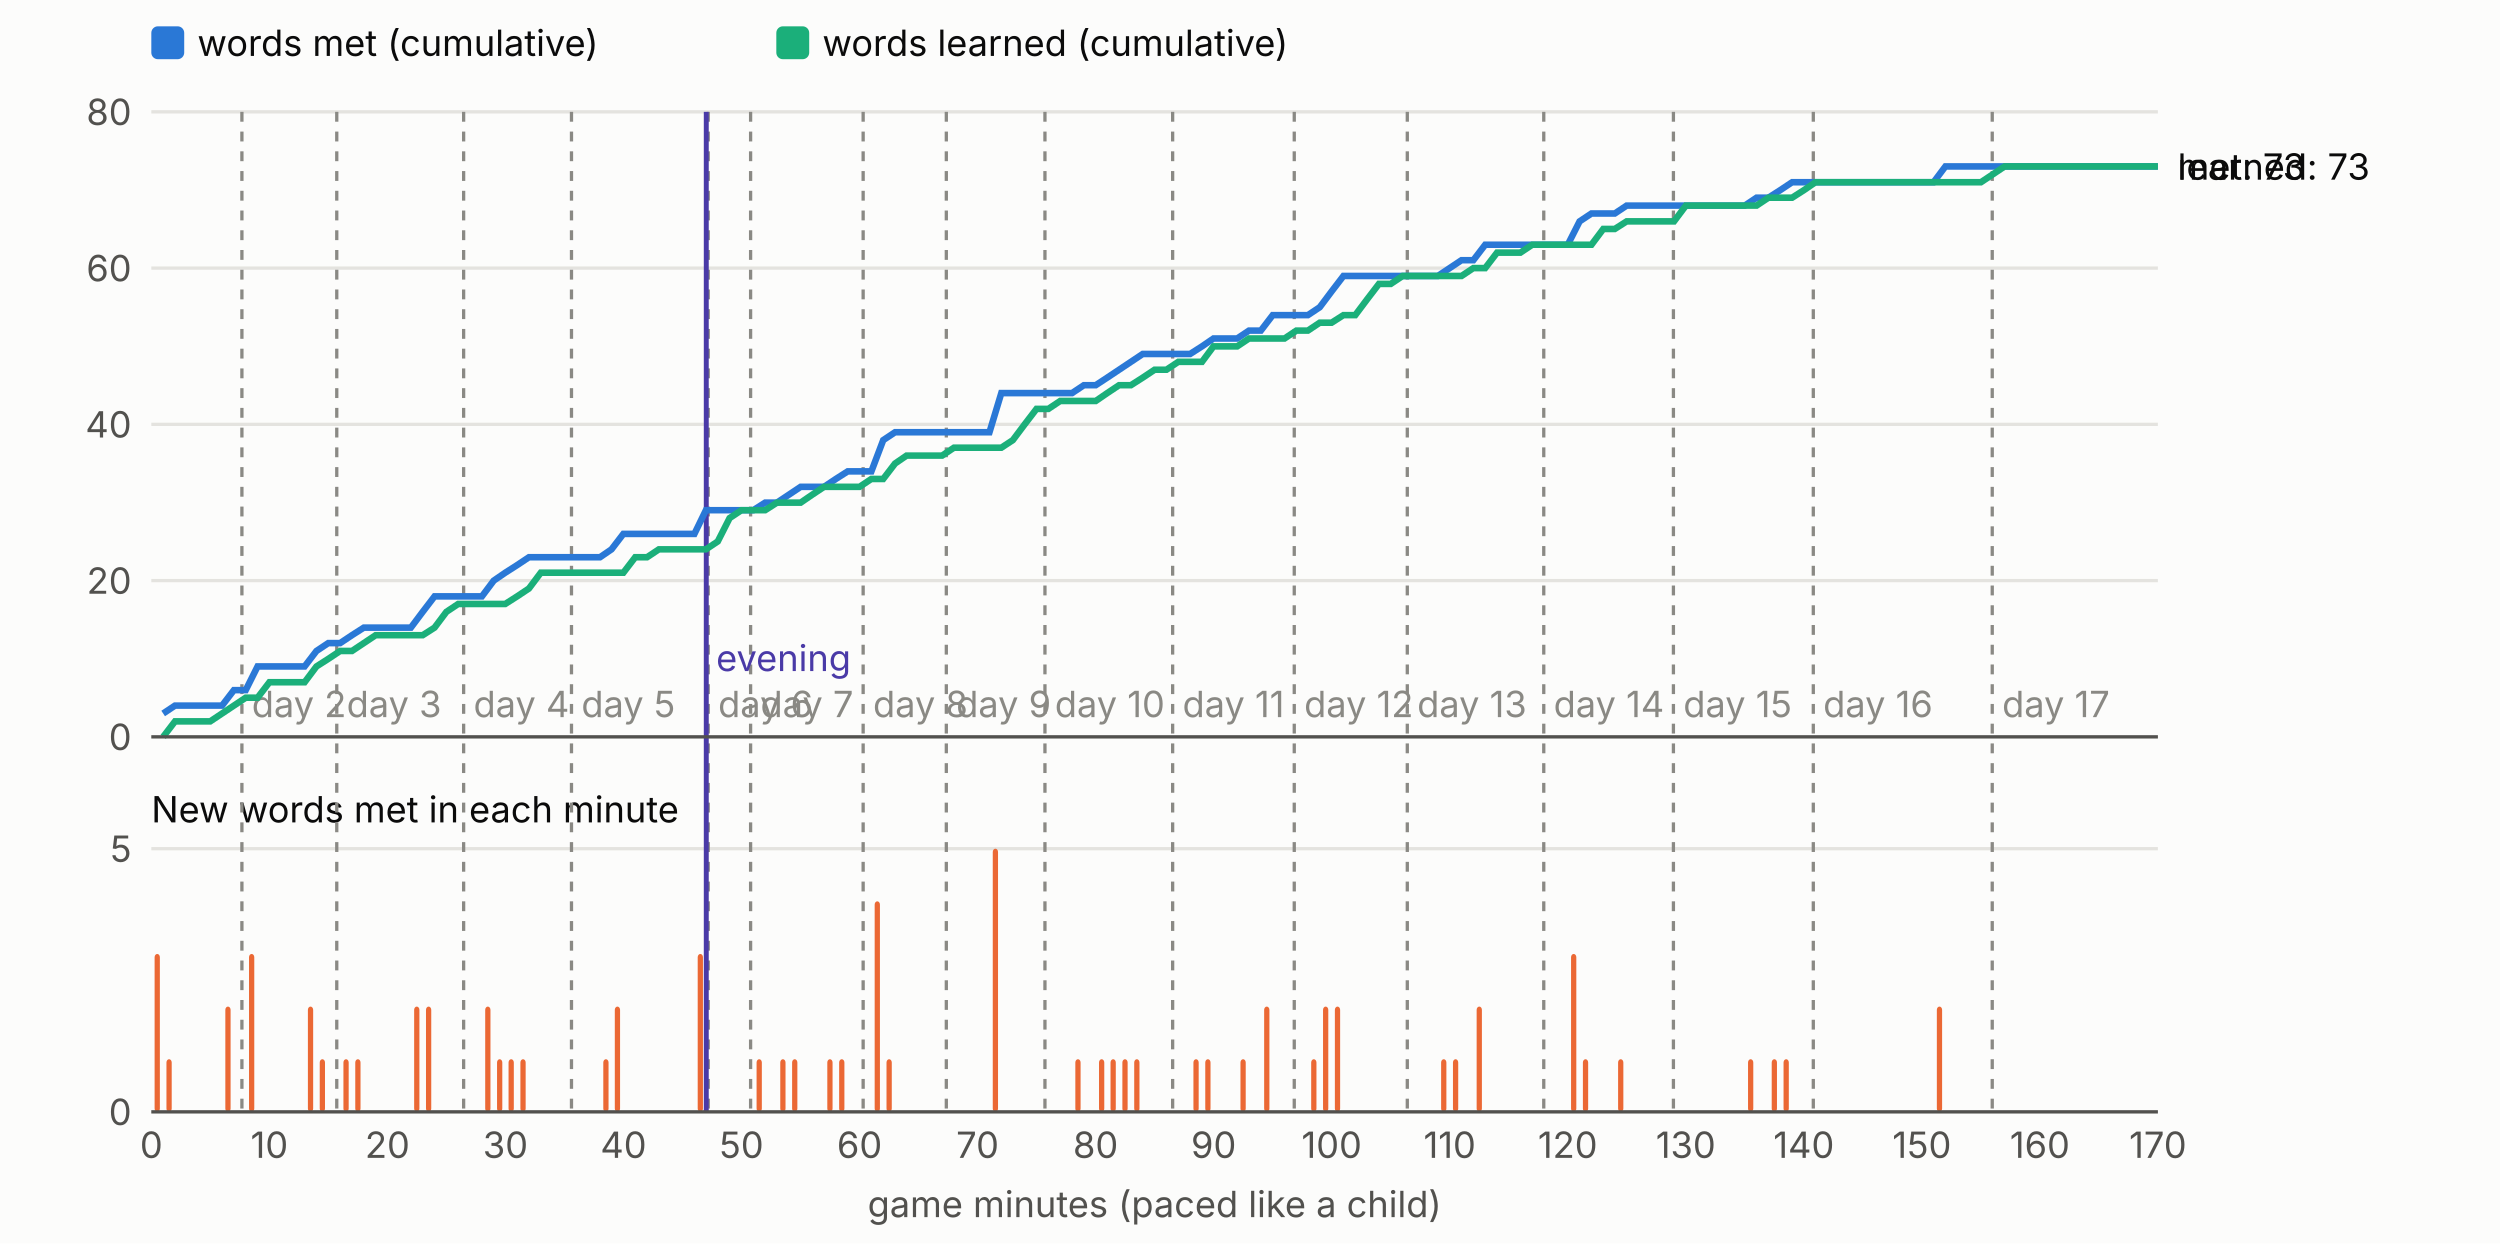
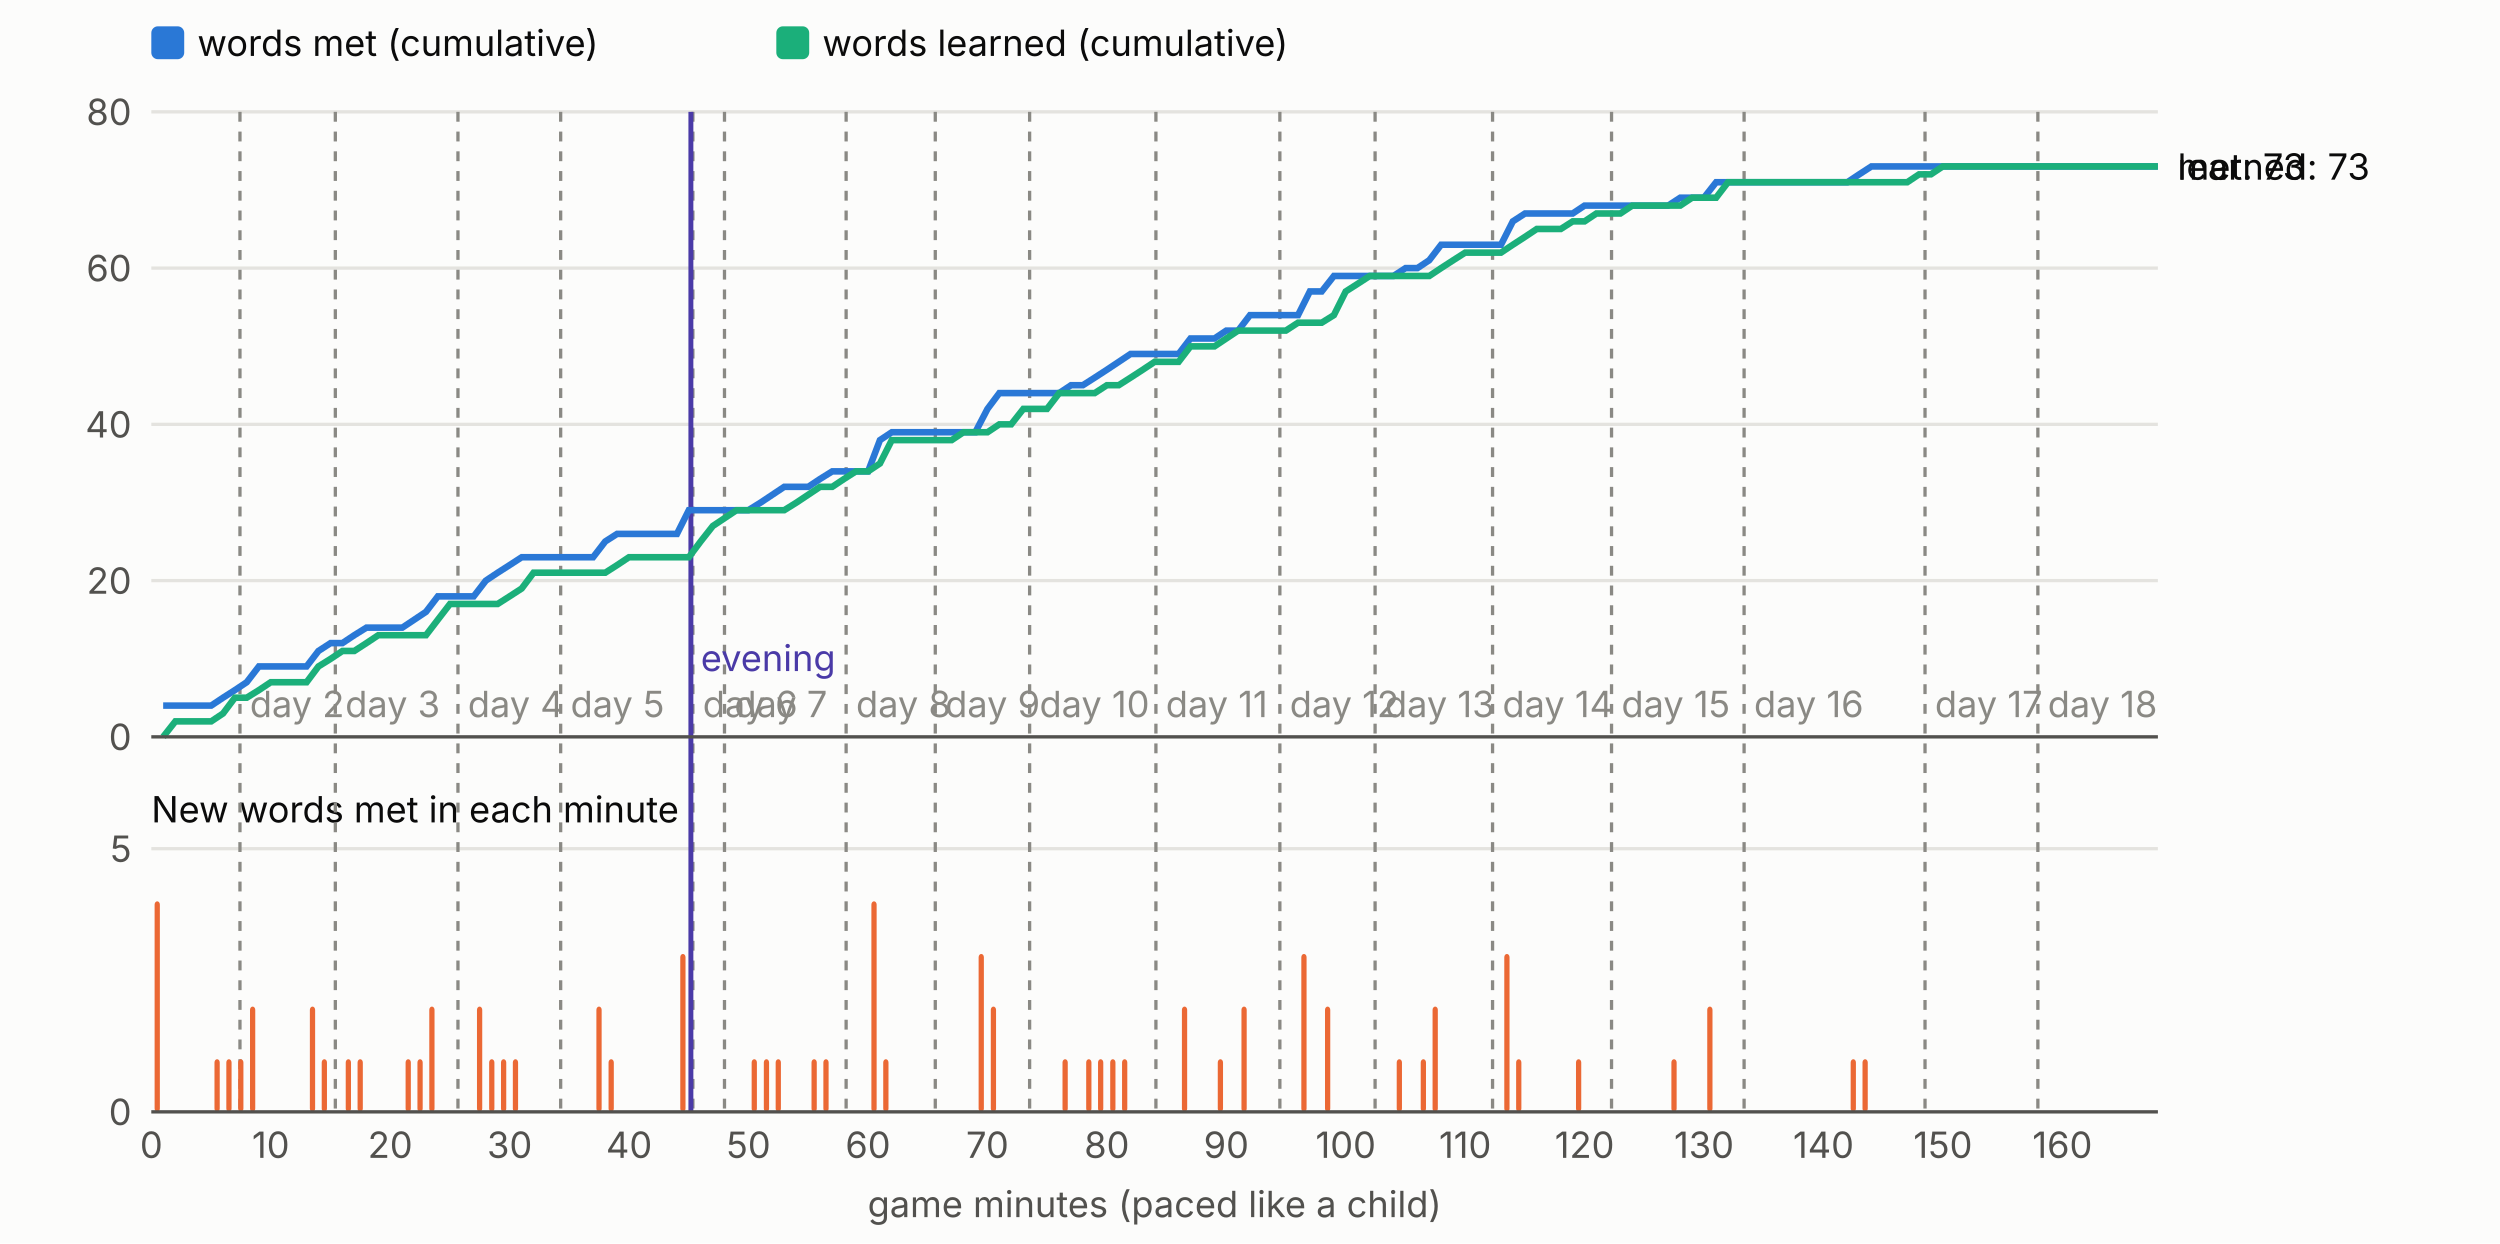
<svg xmlns="http://www.w3.org/2000/svg" viewBox="0 0 760 378" width="760" height="378" font-family="system-ui, -apple-system, Segoe UI, sans-serif" font-size="11">
  <rect width="760" height="378" fill="#fcfcfb" />
  <line x1="46" x2="656" y1="224" y2="224" stroke="#e4e3df" />
  <text x="40" y="228" text-anchor="end" fill="#52514e">0</text>
  <line x1="46" x2="656" y1="176.5" y2="176.5" stroke="#e4e3df" />
  <text x="40" y="180.5" text-anchor="end" fill="#52514e">20</text>
  <line x1="46" x2="656" y1="129" y2="129" stroke="#e4e3df" />
  <text x="40" y="133" text-anchor="end" fill="#52514e">40</text>
  <line x1="46" x2="656" y1="81.5" y2="81.5" stroke="#e4e3df" />
  <text x="40" y="85.5" text-anchor="end" fill="#52514e">60</text>
  <line x1="46" x2="656" y1="34" y2="34" stroke="#e4e3df" />
  <text x="40" y="38" text-anchor="end" fill="#52514e">80</text>
  <line x1="46" x2="656" y1="338" y2="338" stroke="#e4e3df" />
  <text x="40" y="342" text-anchor="end" fill="#52514e">0</text>
  <line x1="46" x2="656" y1="258" y2="258" stroke="#e4e3df" />
  <text x="40" y="262" text-anchor="end" fill="#52514e">5</text>
  <text x="46" y="250" fill="#0b0b0b">New words met in each minute</text>
-   <line x1="73.539" x2="73.539" y1="34" y2="338" stroke="#8a8984" stroke-dasharray="3 3" />
-   <text x="76.539" y="218" fill="#8a8984">day 2</text>
-   <line x1="102.374" x2="102.374" y1="34" y2="338" stroke="#8a8984" stroke-dasharray="3 3" />
-   <text x="105.374" y="218" fill="#8a8984">day 3</text>
-   <line x1="140.944" x2="140.944" y1="34" y2="338" stroke="#8a8984" stroke-dasharray="3 3" />
-   <text x="143.944" y="218" fill="#8a8984">day 4</text>
-   <line x1="173.731" x2="173.731" y1="34" y2="338" stroke="#8a8984" stroke-dasharray="3 3" />
-   <text x="176.731" y="218" fill="#8a8984">day 5</text>
-   <line x1="215.305" x2="215.305" y1="34" y2="338" stroke="#8a8984" stroke-dasharray="3 3" />
-   <text x="218.305" y="218" fill="#8a8984">day 6</text>
-   <line x1="228.183" x2="228.183" y1="34" y2="338" stroke="#8a8984" stroke-dasharray="3 3" />
-   <text x="231.183" y="218" fill="#8a8984">day 7</text>
-   <line x1="262.397" x2="262.397" y1="34" y2="338" stroke="#8a8984" stroke-dasharray="3 3" />
-   <text x="265.397" y="218" fill="#8a8984">day 8</text>
-   <line x1="287.681" x2="287.681" y1="34" y2="338" stroke="#8a8984" stroke-dasharray="3 3" />
-   <text x="290.681" y="218" fill="#8a8984">day 9</text>
-   <line x1="317.663" x2="317.663" y1="34" y2="338" stroke="#8a8984" stroke-dasharray="3 3" />
-   <text x="320.663" y="218" fill="#8a8984">day 10</text>
-   <line x1="356.484" x2="356.484" y1="34" y2="338" stroke="#8a8984" stroke-dasharray="3 3" />
-   <text x="359.484" y="218" fill="#8a8984">day 11</text>
-   <line x1="393.454" x2="393.454" y1="34" y2="338" stroke="#8a8984" stroke-dasharray="3 3" />
-   <text x="396.454" y="218" fill="#8a8984">day 12</text>
-   <line x1="427.819" x2="427.819" y1="34" y2="338" stroke="#8a8984" stroke-dasharray="3 3" />
-   <text x="430.819" y="218" fill="#8a8984">day 13</text>
-   <line x1="469.302" x2="469.302" y1="34" y2="338" stroke="#8a8984" stroke-dasharray="3 3" />
-   <text x="472.302" y="218" fill="#8a8984">day 14</text>
-   <line x1="508.718" x2="508.718" y1="34" y2="338" stroke="#8a8984" stroke-dasharray="3 3" />
-   <text x="511.718" y="218" fill="#8a8984">day 15</text>
-   <line x1="551.244" x2="551.244" y1="34" y2="338" stroke="#8a8984" stroke-dasharray="3 3" />
-   <text x="554.244" y="218" fill="#8a8984">day 16</text>
-   <line x1="605.642" x2="605.642" y1="34" y2="338" stroke="#8a8984" stroke-dasharray="3 3" />
-   <text x="608.642" y="218" fill="#8a8984">day 17</text>
-   <line x1="214.705" x2="214.705" y1="34" y2="338" stroke="#4a3aa7" stroke-width="1.5" />
-   <text x="217.705" y="204" fill="#4a3aa7">evening</text>
-   <rect x="47.0" y="290.0" width="1.6" height="48.0" rx="1" fill="#eb6834" />
-   <rect x="50.6" y="322.0" width="1.6" height="16.0" rx="1" fill="#eb6834" />
-   <rect x="68.5" y="306.0" width="1.6" height="32.0" rx="1" fill="#eb6834" />
-   <rect x="75.7" y="290.0" width="1.6" height="48.0" rx="1" fill="#eb6834" />
-   <rect x="93.6" y="306.0" width="1.6" height="32.0" rx="1" fill="#eb6834" />
-   <rect x="97.2" y="322.0" width="1.6" height="16.0" rx="1" fill="#eb6834" />
-   <rect x="104.4" y="322.0" width="1.6" height="16.0" rx="1" fill="#eb6834" />
-   <rect x="108.0" y="322.0" width="1.6" height="16.0" rx="1" fill="#eb6834" />
-   <rect x="125.9" y="306.0" width="1.6" height="32.0" rx="1" fill="#eb6834" />
-   <rect x="129.5" y="306.0" width="1.6" height="32.0" rx="1" fill="#eb6834" />
-   <rect x="147.5" y="306.0" width="1.6" height="32.0" rx="1" fill="#eb6834" />
-   <rect x="151.1" y="322.0" width="1.6" height="16.0" rx="1" fill="#eb6834" />
-   <rect x="154.6" y="322.0" width="1.6" height="16.0" rx="1" fill="#eb6834" />
-   <rect x="158.2" y="322.0" width="1.6" height="16.0" rx="1" fill="#eb6834" />
-   <rect x="183.4" y="322.0" width="1.6" height="16.0" rx="1" fill="#eb6834" />
-   <rect x="186.9" y="306.0" width="1.6" height="32.0" rx="1" fill="#eb6834" />
-   <rect x="212.1" y="290.0" width="1.6" height="48.0" rx="1" fill="#eb6834" />
-   <rect x="230.0" y="322.0" width="1.6" height="16.0" rx="1" fill="#eb6834" />
-   <rect x="237.2" y="322.0" width="1.6" height="16.0" rx="1" fill="#eb6834" />
-   <rect x="240.8" y="322.0" width="1.6" height="16.0" rx="1" fill="#eb6834" />
-   <rect x="251.5" y="322.0" width="1.6" height="16.0" rx="1" fill="#eb6834" />
-   <rect x="255.1" y="322.0" width="1.6" height="16.0" rx="1" fill="#eb6834" />
-   <rect x="265.9" y="274.0" width="1.6" height="64.0" rx="1" fill="#eb6834" />
-   <rect x="269.5" y="322.0" width="1.6" height="16.0" rx="1" fill="#eb6834" />
-   <rect x="301.8" y="258.0" width="1.6" height="80.0" rx="1" fill="#eb6834" />
-   <rect x="326.9" y="322.0" width="1.6" height="16.0" rx="1" fill="#eb6834" />
-   <rect x="334.1" y="322.0" width="1.6" height="16.0" rx="1" fill="#eb6834" />
-   <rect x="337.6" y="322.0" width="1.6" height="16.0" rx="1" fill="#eb6834" />
-   <rect x="341.2" y="322.0" width="1.6" height="16.0" rx="1" fill="#eb6834" />
-   <rect x="344.8" y="322.0" width="1.6" height="16.0" rx="1" fill="#eb6834" />
-   <rect x="362.8" y="322.0" width="1.6" height="16.0" rx="1" fill="#eb6834" />
-   <rect x="366.4" y="322.0" width="1.6" height="16.0" rx="1" fill="#eb6834" />
-   <rect x="377.1" y="322.0" width="1.6" height="16.0" rx="1" fill="#eb6834" />
-   <rect x="384.3" y="306.0" width="1.6" height="32.0" rx="1" fill="#eb6834" />
-   <rect x="398.6" y="322.0" width="1.6" height="16.0" rx="1" fill="#eb6834" />
-   <rect x="402.2" y="306.0" width="1.6" height="32.0" rx="1" fill="#eb6834" />
-   <rect x="405.8" y="306.0" width="1.6" height="32.0" rx="1" fill="#eb6834" />
-   <rect x="438.1" y="322.0" width="1.6" height="16.0" rx="1" fill="#eb6834" />
-   <rect x="441.7" y="322.0" width="1.6" height="16.0" rx="1" fill="#eb6834" />
-   <rect x="448.9" y="306.0" width="1.6" height="32.0" rx="1" fill="#eb6834" />
-   <rect x="477.6" y="290.0" width="1.6" height="48.0" rx="1" fill="#eb6834" />
-   <rect x="481.2" y="322.0" width="1.6" height="16.0" rx="1" fill="#eb6834" />
-   <rect x="491.9" y="322.0" width="1.6" height="16.0" rx="1" fill="#eb6834" />
-   <rect x="531.4" y="322.0" width="1.6" height="16.0" rx="1" fill="#eb6834" />
-   <rect x="538.6" y="322.0" width="1.6" height="16.0" rx="1" fill="#eb6834" />
-   <rect x="542.2" y="322.0" width="1.6" height="16.0" rx="1" fill="#eb6834" />
-   <rect x="588.8" y="306.0" width="1.6" height="32.0" rx="1" fill="#eb6834" />
-   <path d="M49.6 216.9 L53.2 214.5 L56.8 214.5 L60.4 214.5 L63.9 214.5 L67.5 214.5 L71.1 209.8 L74.7 209.8 L78.3 202.6 L81.9 202.6 L85.5 202.6 L89.1 202.6 L92.6 202.6 L96.2 197.9 L99.8 195.5 L103.4 195.5 L107.0 193.1 L110.6 190.8 L114.2 190.8 L117.8 190.8 L121.4 190.8 L124.9 190.8 L128.5 186.0 L132.1 181.3 L135.7 181.3 L139.3 181.3 L142.9 181.3 L146.5 181.3 L150.1 176.5 L153.6 174.1 L157.2 171.8 L160.8 169.4 L164.4 169.4 L168.0 169.4 L171.6 169.4 L175.2 169.4 L178.8 169.4 L182.4 169.4 L185.9 167.0 L189.5 162.3 L193.1 162.3 L196.7 162.3 L200.3 162.3 L203.9 162.3 L207.5 162.3 L211.1 162.3 L214.6 155.1 L218.2 155.1 L221.8 155.1 L225.4 155.1 L229.0 155.1 L232.6 152.8 L236.2 152.8 L239.8 150.4 L243.4 148.0 L246.9 148.0 L250.5 148.0 L254.1 145.6 L257.7 143.3 L261.3 143.3 L264.9 143.3 L268.5 133.8 L272.1 131.4 L275.6 131.4 L279.2 131.4 L282.8 131.4 L286.4 131.4 L290.0 131.4 L293.6 131.4 L297.2 131.4 L300.8 131.4 L304.4 119.5 L307.9 119.5 L311.5 119.5 L315.1 119.5 L318.7 119.5 L322.3 119.5 L325.9 119.5 L329.5 117.1 L333.1 117.1 L336.6 114.8 L340.2 112.4 L343.8 110.0 L347.4 107.6 L351.0 107.6 L354.6 107.6 L358.2 107.6 L361.8 107.6 L365.4 105.3 L368.9 102.9 L372.5 102.9 L376.1 102.9 L379.7 100.5 L383.3 100.5 L386.9 95.8 L390.5 95.8 L394.1 95.8 L397.6 95.8 L401.2 93.4 L404.8 88.6 L408.4 83.9 L412.0 83.9 L415.6 83.9 L419.2 83.9 L422.8 83.9 L426.4 83.9 L429.9 83.9 L433.5 83.9 L437.1 83.9 L440.7 81.5 L444.3 79.1 L447.9 79.1 L451.5 74.4 L455.1 74.4 L458.6 74.4 L462.2 74.4 L465.8 74.4 L469.4 74.4 L473.0 74.4 L476.6 74.4 L480.2 67.3 L483.8 64.9 L487.4 64.9 L490.9 64.9 L494.5 62.5 L498.1 62.5 L501.7 62.5 L505.3 62.5 L508.9 62.5 L512.5 62.5 L516.1 62.5 L519.6 62.5 L523.2 62.5 L526.8 62.5 L530.4 62.5 L534.0 60.1 L537.6 60.1 L541.2 57.8 L544.8 55.4 L548.4 55.4 L551.9 55.4 L555.5 55.4 L559.1 55.4 L562.7 55.4 L566.3 55.4 L569.9 55.4 L573.5 55.4 L577.1 55.4 L580.6 55.4 L584.2 55.4 L587.8 55.4 L591.4 50.6 L595.0 50.6 L598.6 50.6 L602.2 50.6 L605.8 50.6 L609.4 50.6 L612.9 50.6 L616.5 50.6 L620.1 50.6 L623.7 50.6 L627.3 50.6 L630.9 50.6 L634.5 50.6 L638.1 50.6 L641.6 50.6 L645.2 50.6 L648.8 50.6 L652.4 50.6 L656.0 50.6" fill="none" stroke="#2a78d6" stroke-width="2" />
-   <path d="M49.6 224.0 L53.2 219.3 L56.8 219.3 L60.4 219.3 L63.9 219.3 L67.5 216.9 L71.1 214.5 L74.7 212.1 L78.3 212.1 L81.9 207.4 L85.5 207.4 L89.1 207.4 L92.6 207.4 L96.2 202.6 L99.8 200.3 L103.4 197.9 L107.0 197.9 L110.6 195.5 L114.2 193.1 L117.8 193.1 L121.4 193.1 L124.9 193.1 L128.5 193.1 L132.1 190.8 L135.7 186.0 L139.3 183.6 L142.9 183.6 L146.5 183.6 L150.1 183.6 L153.6 183.6 L157.2 181.3 L160.8 178.9 L164.4 174.1 L168.0 174.1 L171.6 174.1 L175.2 174.1 L178.8 174.1 L182.4 174.1 L185.9 174.1 L189.5 174.1 L193.1 169.4 L196.7 169.4 L200.3 167.0 L203.9 167.0 L207.5 167.0 L211.1 167.0 L214.6 167.0 L218.2 164.6 L221.8 157.5 L225.4 155.1 L229.0 155.1 L232.6 155.1 L236.2 152.8 L239.8 152.8 L243.4 152.8 L246.9 150.4 L250.5 148.0 L254.1 148.0 L257.7 148.0 L261.3 148.0 L264.9 145.6 L268.5 145.6 L272.1 140.9 L275.6 138.5 L279.2 138.5 L282.8 138.5 L286.4 138.5 L290.0 136.1 L293.6 136.1 L297.2 136.1 L300.8 136.1 L304.4 136.1 L307.9 133.8 L311.5 129.0 L315.1 124.3 L318.7 124.3 L322.3 121.9 L325.9 121.9 L329.5 121.9 L333.1 121.9 L336.6 119.5 L340.2 117.1 L343.8 117.1 L347.4 114.8 L351.0 112.4 L354.6 112.4 L358.2 110.0 L361.8 110.0 L365.4 110.0 L368.9 105.3 L372.5 105.3 L376.1 105.3 L379.7 102.9 L383.3 102.9 L386.9 102.9 L390.5 102.9 L394.1 100.5 L397.6 100.5 L401.2 98.1 L404.8 98.1 L408.4 95.8 L412.0 95.8 L415.6 91.0 L419.2 86.3 L422.8 86.3 L426.4 83.9 L429.9 83.9 L433.5 83.9 L437.1 83.9 L440.7 83.9 L444.3 83.9 L447.9 81.5 L451.5 81.5 L455.1 76.8 L458.6 76.8 L462.2 76.8 L465.8 74.4 L469.4 74.4 L473.0 74.4 L476.6 74.4 L480.2 74.4 L483.8 74.4 L487.4 69.6 L490.9 69.6 L494.5 67.3 L498.1 67.3 L501.7 67.3 L505.3 67.3 L508.9 67.3 L512.5 62.5 L516.1 62.5 L519.6 62.5 L523.2 62.5 L526.8 62.5 L530.4 62.5 L534.0 62.5 L537.6 60.1 L541.2 60.1 L544.8 60.1 L548.4 57.8 L551.9 55.4 L555.5 55.4 L559.1 55.4 L562.7 55.4 L566.3 55.4 L569.9 55.4 L573.5 55.4 L577.1 55.4 L580.6 55.4 L584.2 55.4 L587.8 55.4 L591.4 55.4 L595.0 55.4 L598.6 55.4 L602.2 55.4 L605.8 53.0 L609.4 50.6 L612.9 50.6 L616.5 50.6 L620.1 50.6 L623.7 50.6 L627.3 50.6 L630.9 50.6 L634.5 50.6 L638.1 50.6 L641.6 50.6 L645.2 50.6 L648.8 50.6 L652.4 50.6 L656.0 50.6" fill="none" stroke="#1baf7a" stroke-width="2" />
+   <line x1="72.947" x2="72.947" y1="34" y2="338" stroke="#8a8984" stroke-dasharray="3 3" />
+   <text x="75.947" y="218" fill="#8a8984">day 2</text>
+   <line x1="101.941" x2="101.941" y1="34" y2="338" stroke="#8a8984" stroke-dasharray="3 3" />
+   <text x="104.941" y="218" fill="#8a8984">day 3</text>
+   <line x1="139.217" x2="139.217" y1="34" y2="338" stroke="#8a8984" stroke-dasharray="3 3" />
+   <text x="142.217" y="218" fill="#8a8984">day 4</text>
+   <line x1="170.442" x2="170.442" y1="34" y2="338" stroke="#8a8984" stroke-dasharray="3 3" />
+   <text x="173.442" y="218" fill="#8a8984">day 5</text>
+   <line x1="210.633" x2="210.633" y1="34" y2="338" stroke="#8a8984" stroke-dasharray="3 3" />
+   <text x="213.633" y="218" fill="#8a8984">day 6</text>
+   <line x1="220.245" x2="220.245" y1="34" y2="338" stroke="#8a8984" stroke-dasharray="3 3" />
+   <text x="223.245" y="218" fill="#8a8984">day 7</text>
+   <line x1="257.222" x2="257.222" y1="34" y2="338" stroke="#8a8984" stroke-dasharray="3 3" />
+   <text x="260.222" y="218" fill="#8a8984">day 8</text>
+   <line x1="284.327" x2="284.327" y1="34" y2="338" stroke="#8a8984" stroke-dasharray="3 3" />
+   <text x="287.327" y="218" fill="#8a8984">day 9</text>
+   <line x1="313.005" x2="313.005" y1="34" y2="338" stroke="#8a8984" stroke-dasharray="3 3" />
+   <text x="316.005" y="218" fill="#8a8984">day 10</text>
+   <line x1="351.398" x2="351.398" y1="34" y2="338" stroke="#8a8984" stroke-dasharray="3 3" />
+   <text x="354.398" y="218" fill="#8a8984">day 11</text>
+   <line x1="389.077" x2="389.077" y1="34" y2="338" stroke="#8a8984" stroke-dasharray="3 3" />
+   <text x="392.077" y="218" fill="#8a8984">day 12</text>
+   <line x1="418.026" x2="418.026" y1="34" y2="338" stroke="#8a8984" stroke-dasharray="3 3" />
+   <text x="421.026" y="218" fill="#8a8984">day 13</text>
+   <line x1="453.739" x2="453.739" y1="34" y2="338" stroke="#8a8984" stroke-dasharray="3 3" />
+   <text x="456.739" y="218" fill="#8a8984">day 14</text>
+   <line x1="489.909" x2="489.909" y1="34" y2="338" stroke="#8a8984" stroke-dasharray="3 3" />
+   <text x="492.909" y="218" fill="#8a8984">day 15</text>
+   <line x1="530.203" x2="530.203" y1="34" y2="338" stroke="#8a8984" stroke-dasharray="3 3" />
+   <text x="533.203" y="218" fill="#8a8984">day 16</text>
+   <line x1="585.207" x2="585.207" y1="34" y2="338" stroke="#8a8984" stroke-dasharray="3 3" />
+   <text x="588.207" y="218" fill="#8a8984">day 17</text>
+   <line x1="619.513" x2="619.513" y1="34" y2="338" stroke="#8a8984" stroke-dasharray="3 3" />
+   <text x="622.513" y="218" fill="#8a8984">day 18</text>
+   <line x1="210.031" x2="210.031" y1="34" y2="338" stroke="#4a3aa7" stroke-width="1.5" />
+   <text x="213.031" y="204" fill="#4a3aa7">evening</text>
+   <rect x="47.0" y="274.0" width="1.6" height="64.0" rx="1" fill="#eb6834" />
+   <rect x="65.2" y="322.0" width="1.6" height="16.0" rx="1" fill="#eb6834" />
+   <rect x="68.8" y="322.0" width="1.6" height="16.0" rx="1" fill="#eb6834" />
+   <rect x="72.4" y="322.0" width="1.6" height="16.0" rx="1" fill="#eb6834" />
+   <rect x="76.0" y="306.0" width="1.6" height="32.0" rx="1" fill="#eb6834" />
+   <rect x="94.2" y="306.0" width="1.6" height="32.0" rx="1" fill="#eb6834" />
+   <rect x="97.8" y="322.0" width="1.6" height="16.0" rx="1" fill="#eb6834" />
+   <rect x="105.1" y="322.0" width="1.6" height="16.0" rx="1" fill="#eb6834" />
+   <rect x="108.7" y="322.0" width="1.6" height="16.0" rx="1" fill="#eb6834" />
+   <rect x="123.3" y="322.0" width="1.6" height="16.0" rx="1" fill="#eb6834" />
+   <rect x="126.9" y="322.0" width="1.6" height="16.0" rx="1" fill="#eb6834" />
+   <rect x="130.5" y="306.0" width="1.6" height="32.0" rx="1" fill="#eb6834" />
+   <rect x="145.0" y="306.0" width="1.6" height="32.0" rx="1" fill="#eb6834" />
+   <rect x="148.7" y="322.0" width="1.6" height="16.0" rx="1" fill="#eb6834" />
+   <rect x="152.3" y="322.0" width="1.6" height="16.0" rx="1" fill="#eb6834" />
+   <rect x="155.9" y="322.0" width="1.6" height="16.0" rx="1" fill="#eb6834" />
+   <rect x="181.3" y="306.0" width="1.6" height="32.0" rx="1" fill="#eb6834" />
+   <rect x="185.0" y="322.0" width="1.6" height="16.0" rx="1" fill="#eb6834" />
+   <rect x="206.8" y="290.0" width="1.6" height="48.0" rx="1" fill="#eb6834" />
+   <rect x="228.5" y="322.0" width="1.6" height="16.0" rx="1" fill="#eb6834" />
+   <rect x="232.2" y="322.0" width="1.6" height="16.0" rx="1" fill="#eb6834" />
+   <rect x="235.8" y="322.0" width="1.6" height="16.0" rx="1" fill="#eb6834" />
+   <rect x="246.7" y="322.0" width="1.6" height="16.0" rx="1" fill="#eb6834" />
+   <rect x="250.3" y="322.0" width="1.6" height="16.0" rx="1" fill="#eb6834" />
+   <rect x="264.9" y="274.0" width="1.6" height="64.0" rx="1" fill="#eb6834" />
+   <rect x="268.5" y="322.0" width="1.6" height="16.0" rx="1" fill="#eb6834" />
+   <rect x="297.5" y="290.0" width="1.6" height="48.0" rx="1" fill="#eb6834" />
+   <rect x="301.2" y="306.0" width="1.6" height="32.0" rx="1" fill="#eb6834" />
+   <rect x="323.0" y="322.0" width="1.6" height="16.0" rx="1" fill="#eb6834" />
+   <rect x="330.2" y="322.0" width="1.6" height="16.0" rx="1" fill="#eb6834" />
+   <rect x="333.8" y="322.0" width="1.6" height="16.0" rx="1" fill="#eb6834" />
+   <rect x="337.5" y="322.0" width="1.6" height="16.0" rx="1" fill="#eb6834" />
+   <rect x="341.1" y="322.0" width="1.6" height="16.0" rx="1" fill="#eb6834" />
+   <rect x="359.3" y="306.0" width="1.6" height="32.0" rx="1" fill="#eb6834" />
+   <rect x="370.2" y="322.0" width="1.6" height="16.0" rx="1" fill="#eb6834" />
+   <rect x="377.4" y="306.0" width="1.6" height="32.0" rx="1" fill="#eb6834" />
+   <rect x="395.6" y="290.0" width="1.6" height="48.0" rx="1" fill="#eb6834" />
+   <rect x="402.8" y="306.0" width="1.6" height="32.0" rx="1" fill="#eb6834" />
+   <rect x="424.6" y="322.0" width="1.6" height="16.0" rx="1" fill="#eb6834" />
+   <rect x="431.9" y="322.0" width="1.6" height="16.0" rx="1" fill="#eb6834" />
+   <rect x="435.5" y="306.0" width="1.6" height="32.0" rx="1" fill="#eb6834" />
+   <rect x="457.3" y="290.0" width="1.6" height="48.0" rx="1" fill="#eb6834" />
+   <rect x="460.9" y="322.0" width="1.6" height="16.0" rx="1" fill="#eb6834" />
+   <rect x="479.1" y="322.0" width="1.6" height="16.0" rx="1" fill="#eb6834" />
+   <rect x="508.1" y="322.0" width="1.6" height="16.0" rx="1" fill="#eb6834" />
+   <rect x="519.0" y="306.0" width="1.6" height="32.0" rx="1" fill="#eb6834" />
+   <rect x="562.6" y="322.0" width="1.6" height="16.0" rx="1" fill="#eb6834" />
+   <rect x="566.2" y="322.0" width="1.6" height="16.0" rx="1" fill="#eb6834" />
+   <path d="M49.6 214.5 L53.3 214.5 L56.9 214.5 L60.5 214.5 L64.2 214.5 L67.8 212.1 L71.4 209.8 L75.0 207.4 L78.7 202.6 L82.3 202.6 L85.9 202.6 L89.6 202.6 L93.2 202.6 L96.8 197.9 L100.5 195.5 L104.1 195.5 L107.7 193.1 L111.4 190.8 L115.0 190.8 L118.6 190.8 L122.3 190.8 L125.9 188.4 L129.5 186.0 L133.1 181.3 L136.8 181.3 L140.4 181.3 L144.0 181.3 L147.7 176.5 L151.3 174.1 L154.9 171.8 L158.6 169.4 L162.2 169.4 L165.8 169.4 L169.5 169.4 L173.1 169.4 L176.7 169.4 L180.3 169.4 L184.0 164.6 L187.6 162.3 L191.2 162.3 L194.9 162.3 L198.5 162.3 L202.1 162.3 L205.8 162.3 L209.4 155.1 L213.0 155.1 L216.7 155.1 L220.3 155.1 L223.9 155.1 L227.5 155.1 L231.2 152.8 L234.8 150.4 L238.4 148.0 L242.1 148.0 L245.7 148.0 L249.3 145.6 L253.0 143.3 L256.6 143.3 L260.2 143.3 L263.9 143.3 L267.5 133.8 L271.1 131.4 L274.8 131.4 L278.4 131.4 L282.0 131.4 L285.6 131.4 L289.3 131.4 L292.9 131.4 L296.5 131.4 L300.2 124.3 L303.8 119.5 L307.4 119.5 L311.1 119.5 L314.7 119.5 L318.3 119.5 L322.0 119.5 L325.6 117.1 L329.2 117.1 L332.8 114.8 L336.5 112.4 L340.1 110.0 L343.7 107.6 L347.4 107.6 L351.0 107.6 L354.6 107.6 L358.3 107.6 L361.9 102.9 L365.5 102.9 L369.2 102.9 L372.8 100.5 L376.4 100.5 L380.0 95.8 L383.7 95.8 L387.3 95.8 L390.9 95.8 L394.6 95.8 L398.2 88.6 L401.8 88.6 L405.5 83.9 L409.1 83.9 L412.7 83.9 L416.4 83.9 L420.0 83.9 L423.6 83.9 L427.3 81.5 L430.9 81.5 L434.5 79.1 L438.1 74.4 L441.8 74.4 L445.4 74.4 L449.0 74.4 L452.7 74.4 L456.3 74.4 L459.9 67.3 L463.6 64.9 L467.2 64.9 L470.8 64.9 L474.5 64.9 L478.1 64.9 L481.7 62.5 L485.3 62.5 L489.0 62.5 L492.6 62.5 L496.2 62.5 L499.9 62.5 L503.5 62.5 L507.1 62.5 L510.8 60.1 L514.4 60.1 L518.0 60.1 L521.7 55.4 L525.3 55.4 L528.9 55.4 L532.5 55.4 L536.2 55.4 L539.8 55.4 L543.4 55.4 L547.1 55.4 L550.7 55.4 L554.3 55.4 L558.0 55.4 L561.6 55.4 L565.2 53.0 L568.9 50.6 L572.5 50.6 L576.1 50.6 L579.8 50.6 L583.4 50.6 L587.0 50.6 L590.6 50.6 L594.3 50.6 L597.9 50.6 L601.5 50.6 L605.2 50.6 L608.8 50.6 L612.4 50.6 L616.1 50.6 L619.7 50.6 L623.3 50.6 L627.0 50.6 L630.6 50.6 L634.2 50.6 L637.8 50.6 L641.5 50.6 L645.1 50.6 L648.7 50.6 L652.4 50.6 L656.0 50.6" fill="none" stroke="#2a78d6" stroke-width="2" />
+   <path d="M49.6 224.0 L53.3 219.3 L56.9 219.3 L60.5 219.3 L64.2 219.3 L67.8 216.9 L71.4 212.1 L75.0 212.1 L78.7 209.8 L82.3 207.4 L85.9 207.4 L89.6 207.4 L93.2 207.4 L96.8 202.6 L100.5 200.3 L104.1 197.9 L107.7 197.9 L111.4 195.5 L115.0 193.1 L118.6 193.1 L122.3 193.1 L125.9 193.1 L129.5 193.1 L133.1 188.4 L136.8 183.6 L140.4 183.6 L144.0 183.6 L147.7 183.6 L151.3 183.6 L154.9 181.3 L158.6 178.9 L162.2 174.1 L165.8 174.1 L169.5 174.1 L173.1 174.1 L176.7 174.1 L180.3 174.1 L184.0 174.1 L187.6 171.8 L191.2 169.4 L194.9 169.4 L198.5 169.4 L202.1 169.4 L205.8 169.4 L209.4 169.4 L213.0 164.6 L216.7 159.9 L220.3 157.5 L223.9 155.1 L227.5 155.1 L231.2 155.1 L234.8 155.1 L238.4 155.1 L242.1 152.8 L245.7 150.4 L249.3 148.0 L253.0 148.0 L256.6 145.6 L260.2 143.3 L263.9 143.3 L267.5 140.9 L271.1 133.8 L274.8 133.8 L278.4 133.8 L282.0 133.8 L285.6 133.8 L289.3 133.8 L292.9 131.4 L296.5 131.4 L300.2 131.4 L303.8 129.0 L307.4 129.0 L311.1 124.3 L314.7 124.3 L318.3 124.3 L322.0 119.5 L325.6 119.5 L329.2 119.5 L332.8 119.5 L336.5 117.1 L340.1 117.1 L343.7 114.8 L347.4 112.4 L351.0 110.0 L354.6 110.0 L358.3 110.0 L361.9 105.3 L365.5 105.3 L369.2 105.3 L372.8 102.9 L376.4 100.5 L380.0 100.5 L383.7 100.5 L387.3 100.5 L390.9 100.5 L394.6 98.1 L398.2 98.1 L401.8 98.1 L405.5 95.8 L409.1 88.6 L412.7 86.3 L416.4 83.9 L420.0 83.9 L423.6 83.9 L427.3 83.9 L430.9 83.9 L434.5 83.9 L438.1 81.5 L441.8 79.1 L445.4 76.8 L449.0 76.8 L452.7 76.8 L456.3 76.8 L459.9 74.4 L463.6 72.0 L467.2 69.6 L470.8 69.6 L474.5 69.6 L478.1 67.3 L481.7 67.3 L485.3 64.9 L489.0 64.9 L492.6 64.9 L496.2 62.5 L499.9 62.5 L503.5 62.5 L507.1 62.5 L510.8 62.5 L514.4 60.1 L518.0 60.1 L521.7 60.1 L525.3 55.4 L528.9 55.4 L532.5 55.4 L536.2 55.4 L539.8 55.4 L543.4 55.4 L547.1 55.4 L550.7 55.4 L554.3 55.4 L558.0 55.4 L561.6 55.4 L565.2 55.4 L568.9 55.4 L572.5 55.4 L576.1 55.4 L579.8 55.4 L583.4 53.0 L587.0 53.0 L590.6 50.6 L594.3 50.6 L597.9 50.6 L601.5 50.6 L605.2 50.6 L608.8 50.6 L612.4 50.6 L616.1 50.6 L619.7 50.6 L623.3 50.6 L627.0 50.6 L630.6 50.6 L634.2 50.6 L637.8 50.6 L641.5 50.6 L645.1 50.6 L648.7 50.6 L652.4 50.6 L656.0 50.6" fill="none" stroke="#1baf7a" stroke-width="2" />
  <text x="662" y="54.625" fill="#0b0b0b">met: 73</text>
  <text x="662" y="54.625" fill="#0b0b0b">learned: 73</text>
  <line x1="46" x2="656" y1="224" y2="224" stroke="#52514e" />
  <line x1="46" x2="656" y1="338" y2="338" stroke="#52514e" />
  <text x="46" y="352" text-anchor="middle" fill="#52514e">0</text>
-   <text x="81.882" y="352" text-anchor="middle" fill="#52514e">10</text>
-   <text x="117.765" y="352" text-anchor="middle" fill="#52514e">20</text>
-   <text x="153.647" y="352" text-anchor="middle" fill="#52514e">30</text>
-   <text x="189.529" y="352" text-anchor="middle" fill="#52514e">40</text>
-   <text x="225.412" y="352" text-anchor="middle" fill="#52514e">50</text>
-   <text x="261.294" y="352" text-anchor="middle" fill="#52514e">60</text>
-   <text x="297.176" y="352" text-anchor="middle" fill="#52514e">70</text>
-   <text x="333.059" y="352" text-anchor="middle" fill="#52514e">80</text>
-   <text x="368.941" y="352" text-anchor="middle" fill="#52514e">90</text>
-   <text x="404.824" y="352" text-anchor="middle" fill="#52514e">100</text>
-   <text x="440.706" y="352" text-anchor="middle" fill="#52514e">110</text>
-   <text x="476.588" y="352" text-anchor="middle" fill="#52514e">120</text>
-   <text x="512.471" y="352" text-anchor="middle" fill="#52514e">130</text>
-   <text x="548.353" y="352" text-anchor="middle" fill="#52514e">140</text>
-   <text x="584.235" y="352" text-anchor="middle" fill="#52514e">150</text>
-   <text x="620.118" y="352" text-anchor="middle" fill="#52514e">160</text>
-   <text x="656" y="352" text-anchor="middle" fill="#52514e">170</text>
+   <text x="82.31" y="352" text-anchor="middle" fill="#52514e">10</text>
+   <text x="118.619" y="352" text-anchor="middle" fill="#52514e">20</text>
+   <text x="154.929" y="352" text-anchor="middle" fill="#52514e">30</text>
+   <text x="191.238" y="352" text-anchor="middle" fill="#52514e">40</text>
+   <text x="227.548" y="352" text-anchor="middle" fill="#52514e">50</text>
+   <text x="263.857" y="352" text-anchor="middle" fill="#52514e">60</text>
+   <text x="300.167" y="352" text-anchor="middle" fill="#52514e">70</text>
+   <text x="336.476" y="352" text-anchor="middle" fill="#52514e">80</text>
+   <text x="372.786" y="352" text-anchor="middle" fill="#52514e">90</text>
+   <text x="409.095" y="352" text-anchor="middle" fill="#52514e">100</text>
+   <text x="445.405" y="352" text-anchor="middle" fill="#52514e">110</text>
+   <text x="481.714" y="352" text-anchor="middle" fill="#52514e">120</text>
+   <text x="518.024" y="352" text-anchor="middle" fill="#52514e">130</text>
+   <text x="554.333" y="352" text-anchor="middle" fill="#52514e">140</text>
+   <text x="590.643" y="352" text-anchor="middle" fill="#52514e">150</text>
+   <text x="626.952" y="352" text-anchor="middle" fill="#52514e">160</text>
  <text x="351" y="370" text-anchor="middle" fill="#52514e">game minutes (paced like a child)</text>
  <rect x="46" y="8" width="10" height="10" rx="2" fill="#2a78d6" />
  <text x="60" y="17" fill="#0b0b0b">words met (cumulative)</text>
  <rect x="236" y="8" width="10" height="10" rx="2" fill="#1baf7a" />
  <text x="250" y="17" fill="#0b0b0b">words learned (cumulative)</text>
</svg>
